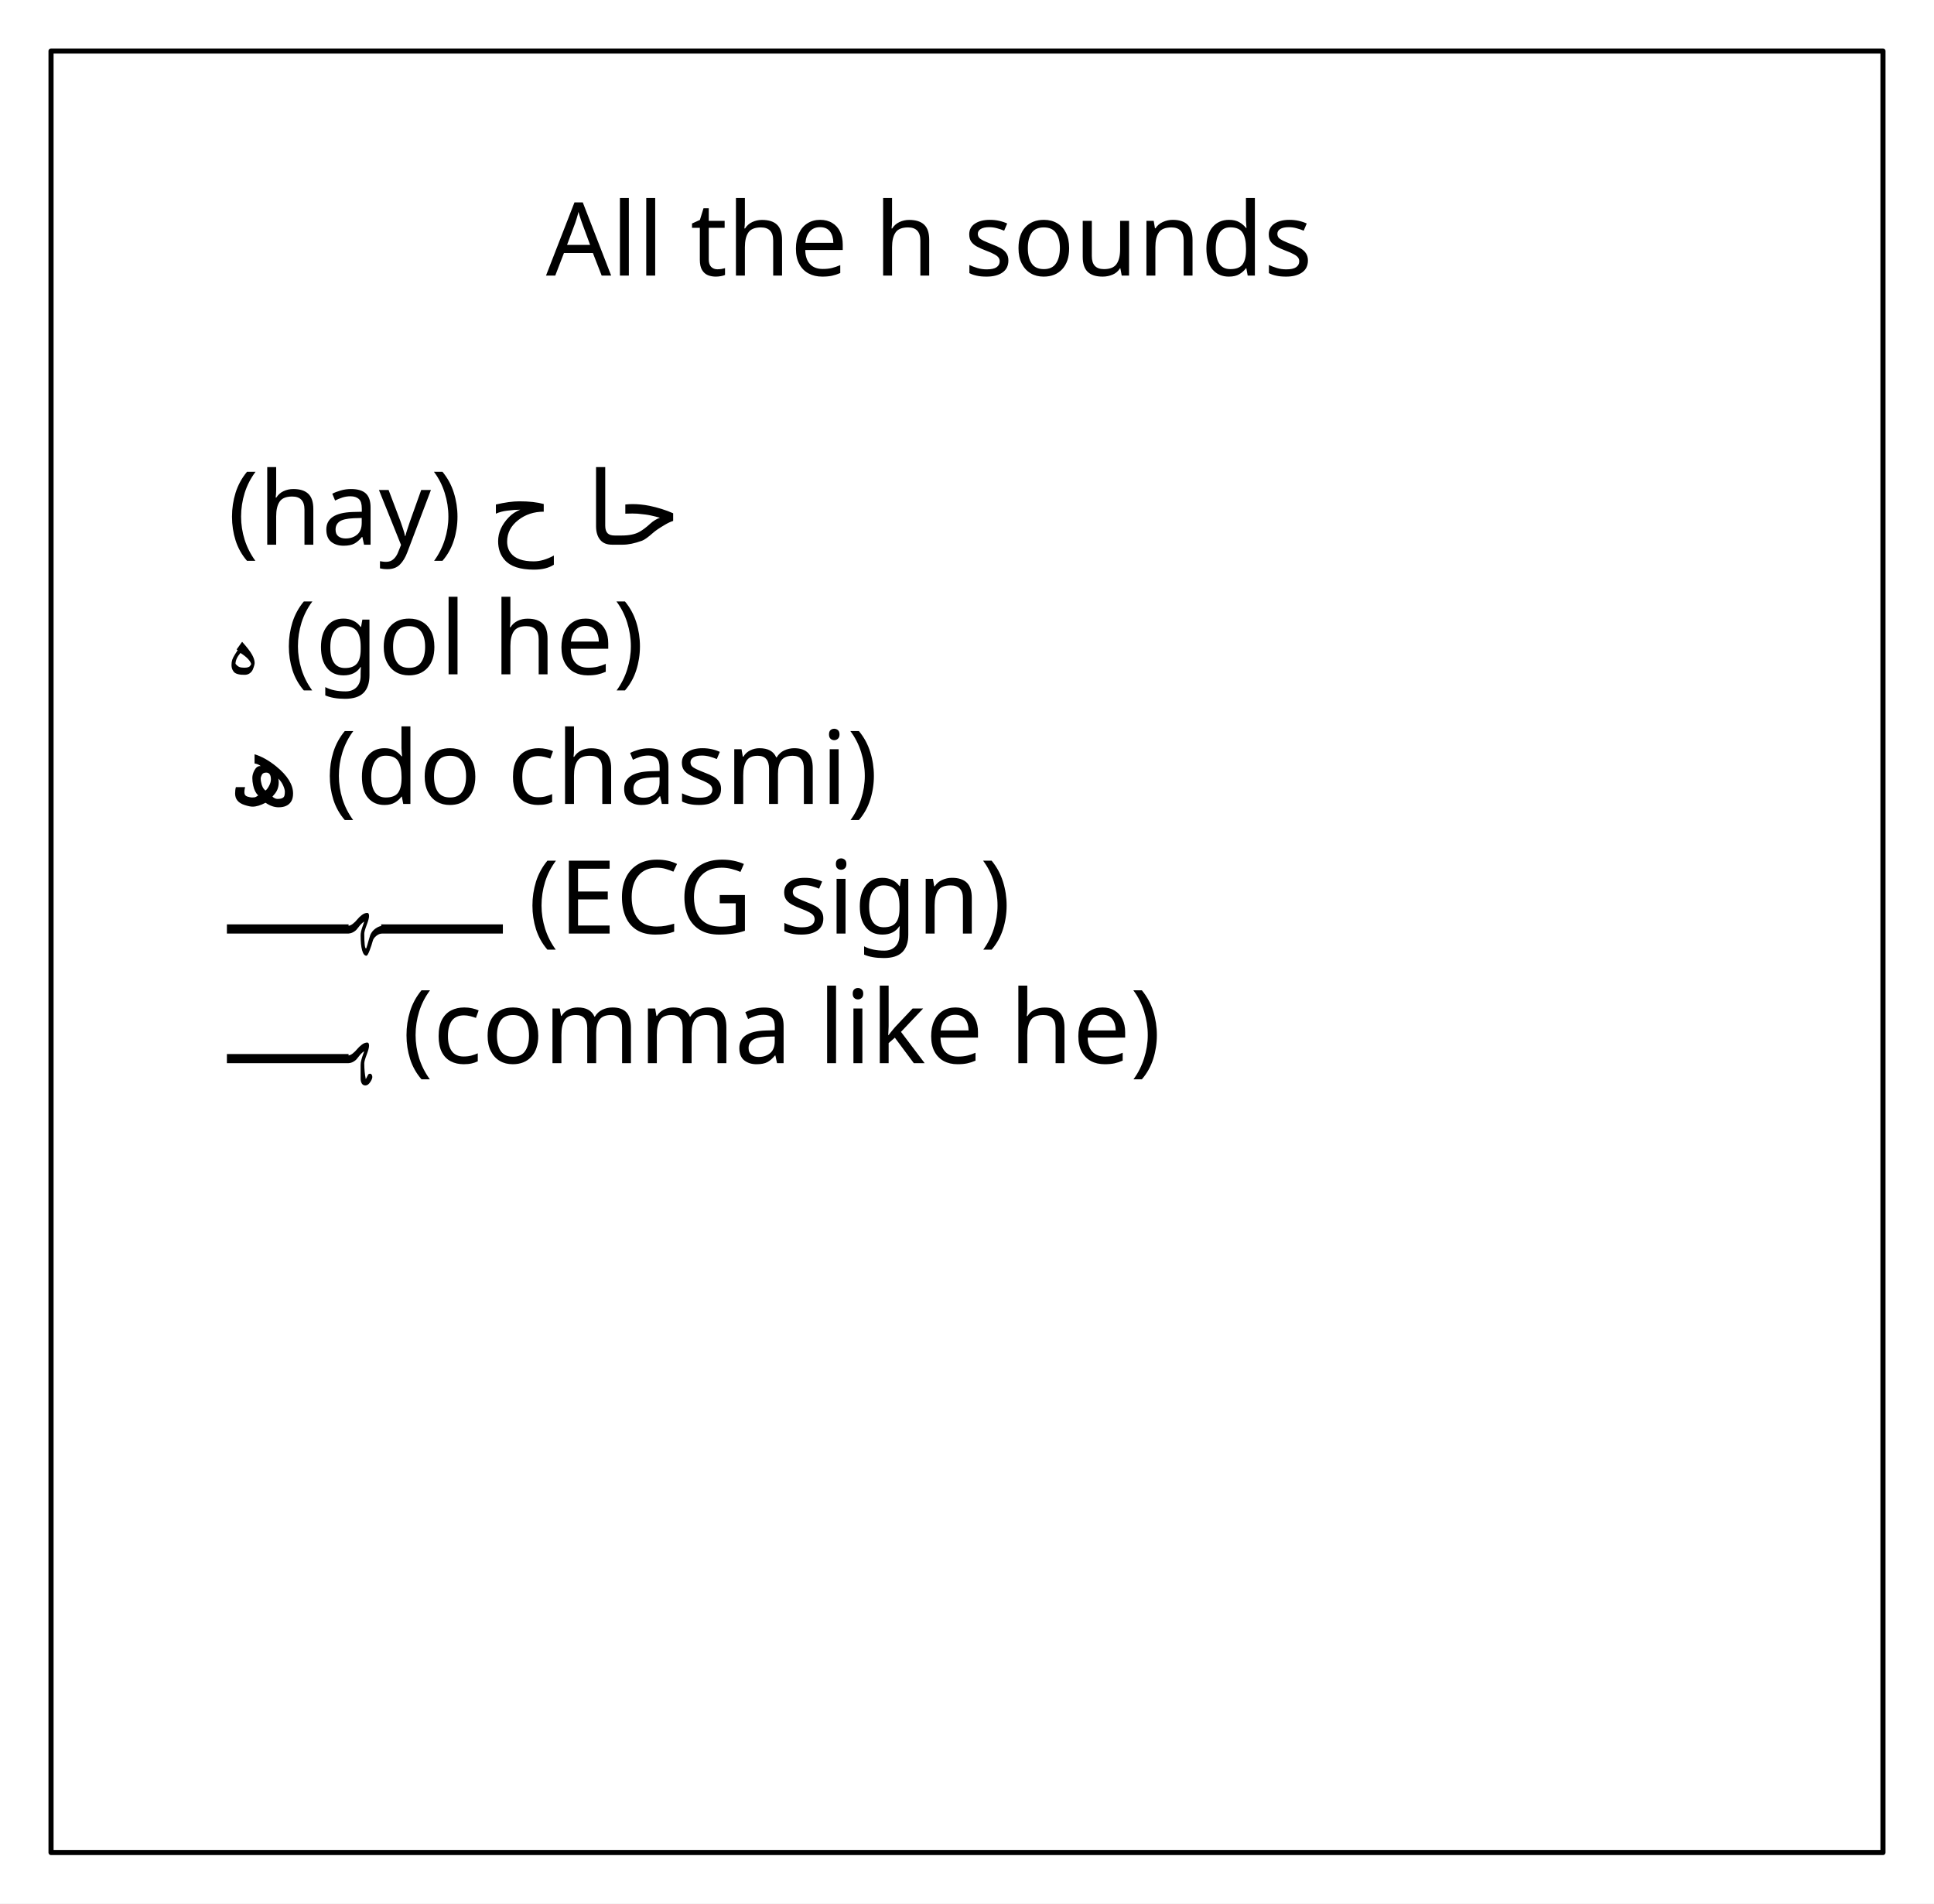
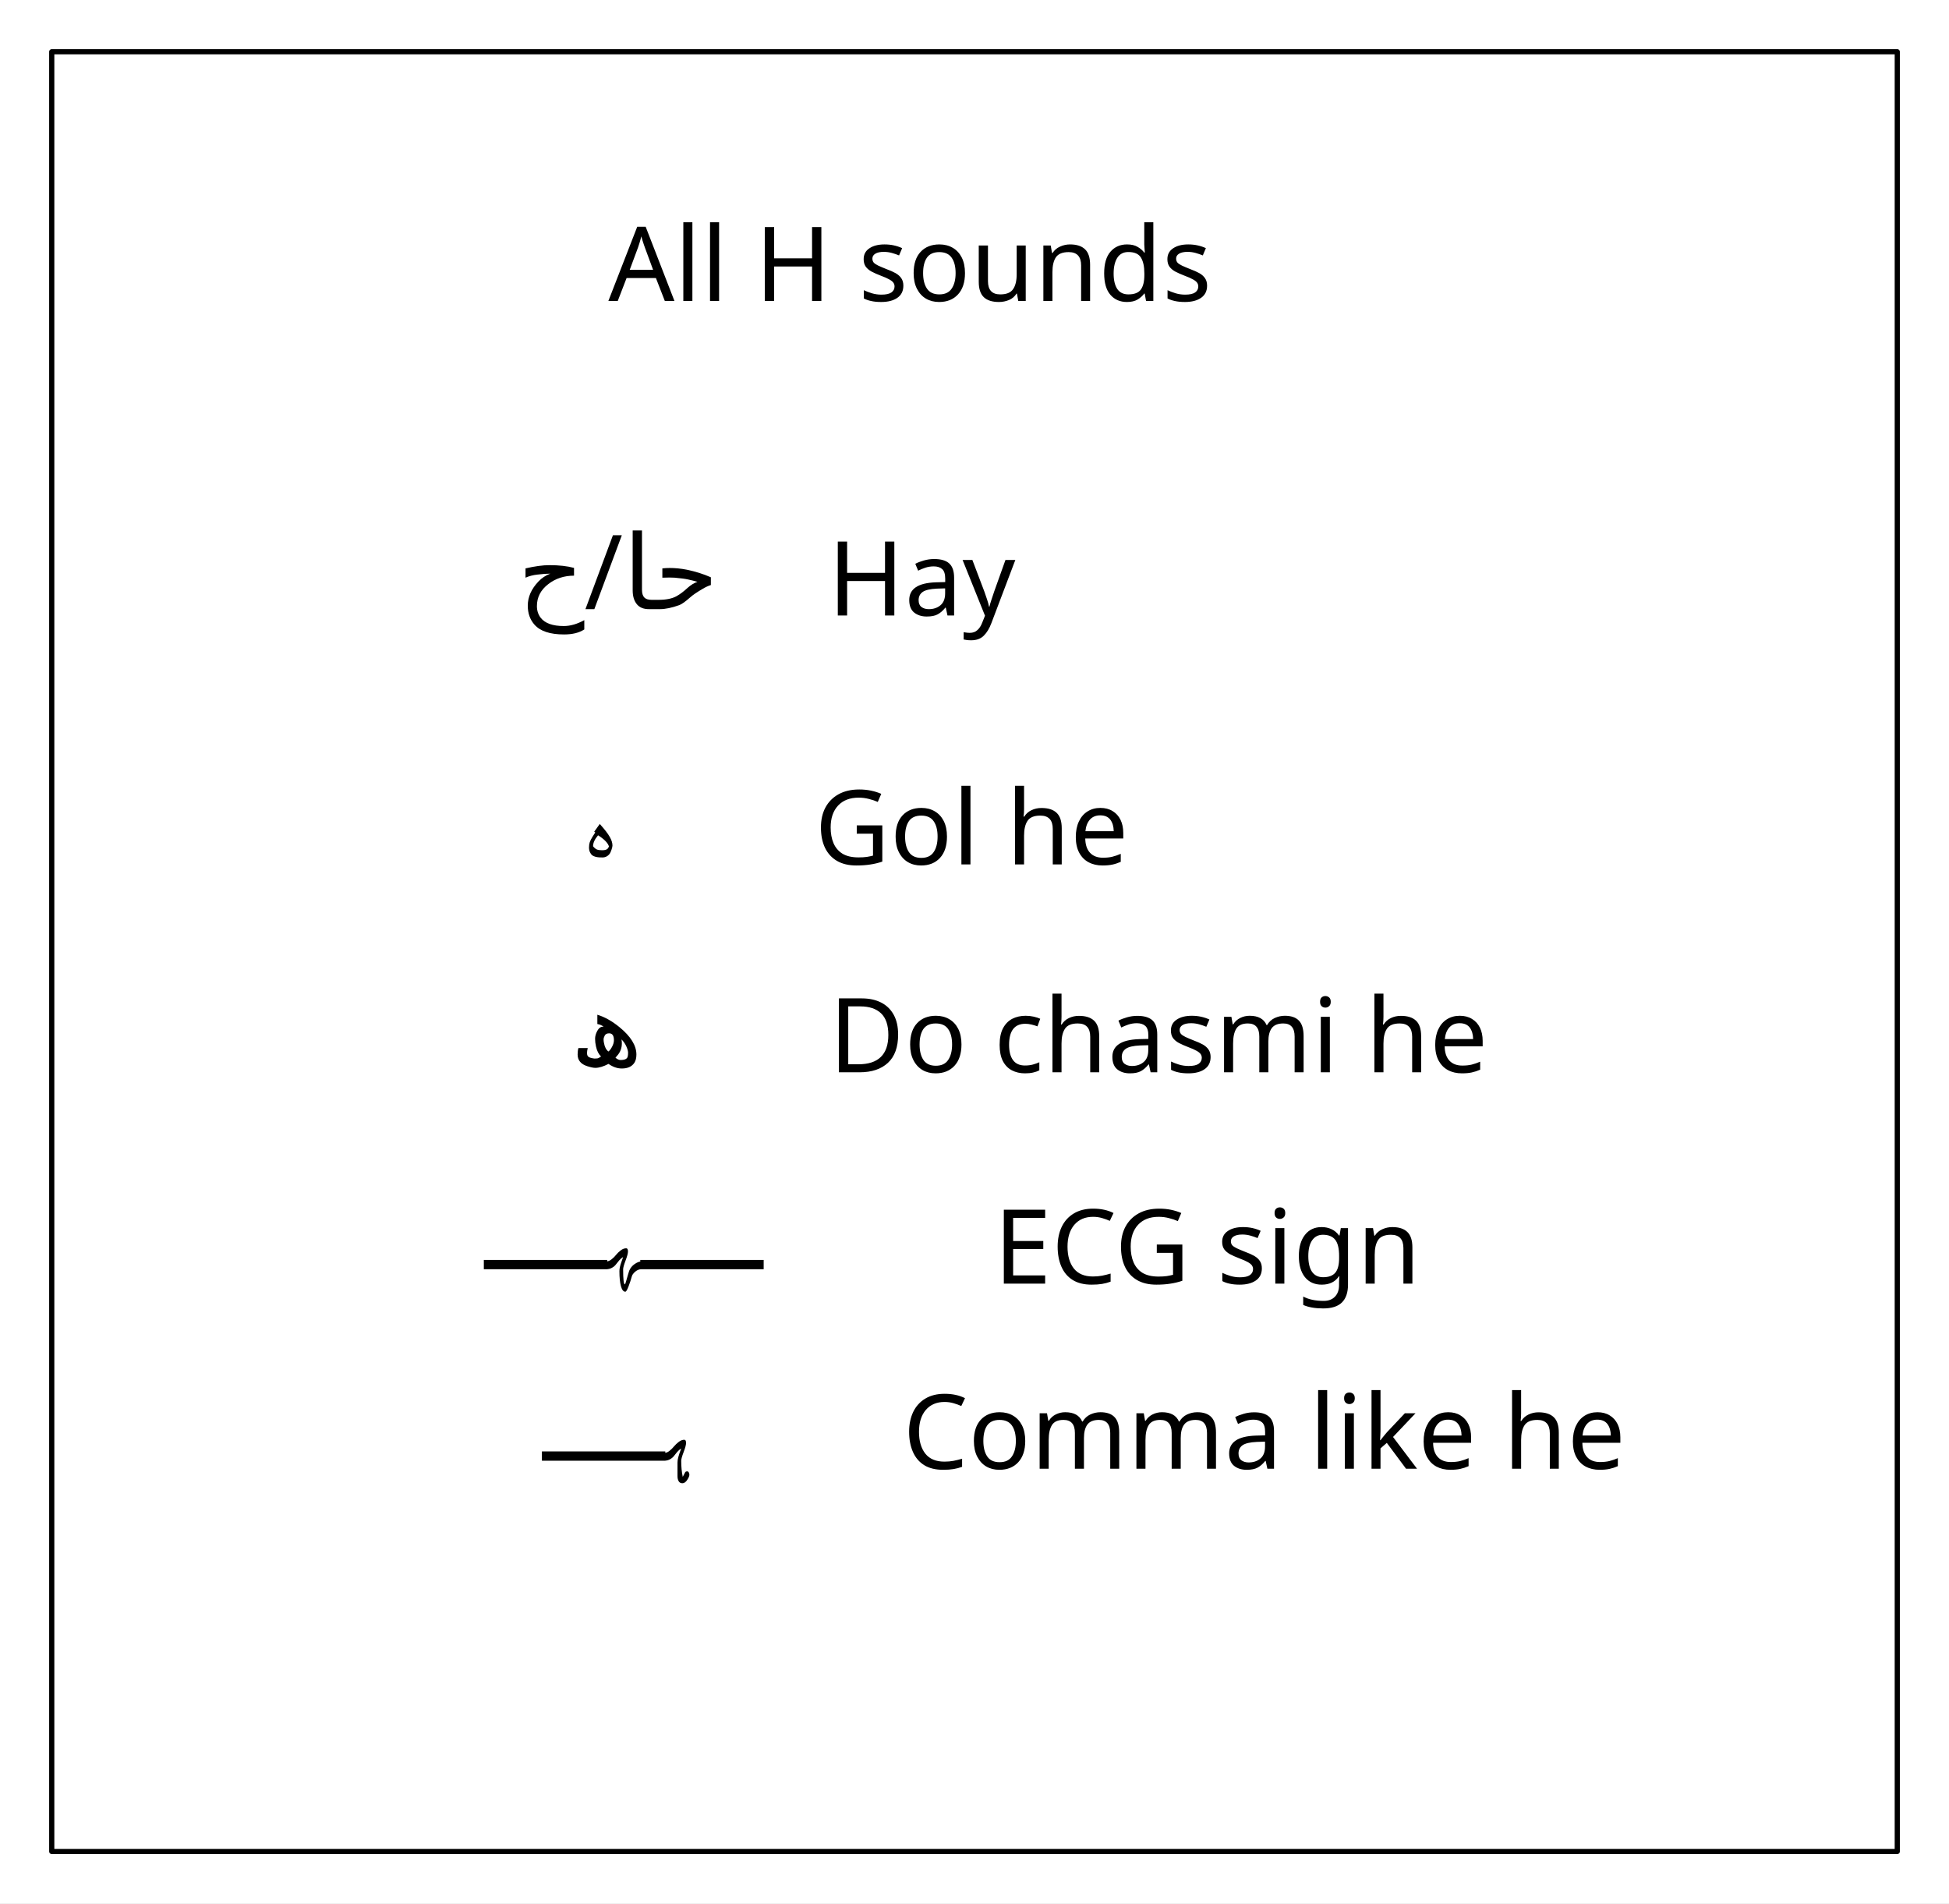
- <svg xmlns="http://www.w3.org/2000/svg" version="1.1" viewBox="0 0 379 373" width="379" height="373">
+ <svg xmlns="http://www.w3.org/2000/svg" version="1.1" viewBox="0 0 376.667 367.778" width="376.667" height="367.778">
  <defs>
    <style>
      @font-face {
        font-family: "Virgil";
        src: url("https://excalidraw.com/Virgil.woff2");
      }
      @font-face {
        font-family: "Cascadia";
        src: url("https://excalidraw.com/Cascadia.woff2");
      }
    </style>
  </defs>
-   <rect x="0" y="0" width="379" height="373" fill="#ffffff" />
-   <g stroke-linecap="round" transform="translate(10 10) rotate(0 179.5 176.5)">
-     <path d="M0 0 C120.6 0, 241.21 0, 359 0 M0 0 C140 0, 280.01 0, 359 0 M359 0 C359 127.06, 359 254.12, 359 353 M359 0 C359 109.59, 359 219.18, 359 353 M359 353 C281.93 353, 204.86 353, 0 353 M359 353 C242.88 353, 126.76 353, 0 353 M0 353 C0 269.01, 0 185.03, 0 0 M0 353 C0 242.57, 0 132.14, 0 0" stroke="#000000" stroke-width="1" fill="none" />
+   <rect x="0" y="0" width="376.667" height="367.778" fill="#ffffff" />
+   <g stroke-linecap="round" transform="translate(10 10) rotate(0 178.3333 173.8889)">
+     <path d="M0 0 C0 0, 0 0, 0 0 M0 0 C0 0, 0 0, 0 0 M-0.26 6.4 C1.05 4.89, 2.35 3.39, 4.99 0.36 M-0.26 6.4 C1.04 4.9, 2.34 3.4, 4.99 0.36 M0.13 12.04 C2.38 9.46, 4.62 6.87, 10.63 -0.03 M0.13 12.04 C3.53 8.13, 6.93 4.22, 10.63 -0.03 M-0.13 18.44 C5.89 11.52, 11.9 4.6, 15.62 0.33 M-0.13 18.44 C4.73 12.85, 9.59 7.26, 15.62 0.33 M0.27 24.08 C4.47 19.24, 8.68 14.41, 21.26 -0.07 M0.27 24.08 C7.87 15.34, 15.47 6.59, 21.26 -0.07 M0 30.48 C8.41 20.81, 16.81 11.15, 26.25 0.29 M0 30.48 C7.01 22.42, 14.01 14.37, 26.25 0.29 M-0.26 36.88 C6.79 28.78, 13.83 20.67, 31.89 -0.1 M-0.26 36.88 C7.95 27.43, 16.16 17.99, 31.89 -0.1 M0.14 42.52 C11.97 28.91, 23.81 15.29, 36.88 0.26 M0.14 42.52 C12.59 28.2, 25.04 13.88, 36.88 0.26 M-0.12 48.92 C9.45 37.9, 19.03 26.89, 42.52 -0.14 M-0.12 48.92 C14.18 32.46, 28.49 16, 42.52 -0.14 M0.27 54.56 C10.34 42.98, 20.4 31.41, 47.51 0.22 M0.27 54.56 C19.07 32.93, 37.87 11.31, 47.51 0.22 M0.01 60.96 C15.32 43.35, 30.63 25.73, 53.15 -0.17 M0.01 60.96 C12.89 46.14, 25.77 31.33, 53.15 -0.17 M-0.25 67.36 C16.42 48.18, 33.09 29, 58.14 0.19 M-0.25 67.36 C15.84 48.85, 31.92 30.34, 58.14 0.19 M0.14 73 C19.14 51.15, 38.13 29.3, 63.78 -0.21 M0.14 73 C14.38 56.62, 28.62 40.24, 63.78 -0.21 M-0.12 79.4 C27.39 47.76, 54.89 16.11, 68.77 0.15 M-0.12 79.4 C17.83 58.75, 35.78 38.1, 68.77 0.15 M0.28 85.04 C19.66 62.74, 39.04 40.45, 74.41 -0.24 M0.28 85.04 C17.7 64.99, 35.13 44.95, 74.41 -0.24 M0.01 91.44 C22.34 65.75, 44.67 40.06, 79.4 0.12 M0.01 91.44 C31.76 54.91, 63.51 18.39, 79.4 0.12 M-0.25 97.84 C16.82 78.21, 33.88 58.58, 85.04 -0.28 M-0.25 97.84 C20.19 74.32, 40.63 50.81, 85.04 -0.28 M0.15 103.48 C20.43 80.15, 40.71 56.82, 90.03 0.08 M0.15 103.48 C35.96 62.28, 71.77 21.08, 90.03 0.08 M-0.11 109.88 C24.26 81.83, 48.64 53.79, 95.67 -0.31 M-0.11 109.88 C29.45 75.87, 59.01 41.86, 95.67 -0.31 M0.28 115.52 C39.79 70.07, 79.3 24.62, 100.66 0.05 M0.28 115.52 C32.26 78.73, 64.24 41.95, 100.66 0.05 M0.02 121.92 C40.64 75.19, 81.26 28.46, 106.3 -0.34 M0.02 121.92 C34.13 82.68, 68.24 43.44, 106.3 -0.34 M-0.24 128.32 C34.75 88.06, 69.74 47.81, 111.29 0.02 M-0.24 128.32 C31.06 92.31, 62.36 56.29, 111.29 0.02 M0.15 133.96 C30.08 99.53, 60.01 65.1, 116.27 0.38 M0.15 133.96 C30.73 98.79, 61.3 63.62, 116.27 0.38 M-0.11 140.36 C46.47 86.78, 93.04 33.2, 121.92 -0.02 M-0.11 140.36 C44.17 89.42, 88.45 38.48, 121.92 -0.02 M0.29 146 C47.5 91.69, 94.71 37.38, 126.91 0.34 M0.29 146 C42.1 97.9, 83.92 49.79, 126.91 0.34 M0.02 152.4 C47.77 97.47, 95.52 42.54, 132.55 -0.05 M0.02 152.4 C39.93 106.49, 79.84 60.58, 132.55 -0.05 M-0.24 158.8 C46.13 105.46, 92.5 52.12, 137.54 0.31 M-0.24 158.8 C30.65 123.26, 61.54 87.73, 137.54 0.31 M0.16 164.44 C40.15 118.43, 80.15 72.42, 143.18 -0.09 M0.16 164.44 C55.83 100.4, 111.5 36.35, 143.18 -0.09 M-0.1 170.84 C55.49 106.88, 111.08 42.93, 148.17 0.27 M-0.1 170.84 C37.75 127.29, 75.61 83.74, 148.17 0.27 M0.29 176.48 C52.02 116.97, 103.76 57.46, 153.81 -0.12 M0.29 176.48 C58.44 109.58, 116.6 42.68, 153.81 -0.12 M0.03 182.88 C36.76 140.62, 73.5 98.36, 158.8 0.24 M0.03 182.88 C38.39 138.75, 76.74 94.63, 158.8 0.24 M-0.23 189.27 C65.1 114.12, 130.42 38.97, 164.44 -0.16 M-0.23 189.27 C62.21 117.44, 124.65 45.62, 164.44 -0.16 M0.16 194.92 C45.25 143.05, 90.34 91.18, 169.43 0.2 M0.16 194.92 C35.51 154.26, 70.85 113.6, 169.43 0.2 M-0.1 201.32 C50.78 142.78, 101.67 84.25, 175.07 -0.19 M-0.1 201.32 C62.54 129.25, 125.18 57.19, 175.07 -0.19 M0.3 206.96 C64.59 133, 128.88 59.03, 180.06 0.17 M0.3 206.96 C52.54 146.86, 104.79 86.76, 180.06 0.17 M0.03 213.36 C58.9 145.64, 117.77 77.92, 185.7 -0.23 M0.03 213.36 C44.43 162.29, 88.82 111.22, 185.7 -0.23 M-0.23 219.75 C37.98 175.8, 76.18 131.85, 190.69 0.13 M-0.23 219.75 C43.39 169.58, 87 119.41, 190.69 0.13 M0.17 225.4 C67.35 148.12, 134.53 70.83, 196.33 -0.26 M0.17 225.4 C40.68 178.8, 81.18 132.2, 196.33 -0.26 M-0.09 231.8 C41.36 184.1, 82.82 136.41, 201.32 0.1 M-0.09 231.8 C54.6 168.88, 109.29 105.97, 201.32 0.1 M0.3 237.44 C62.27 166.15, 124.24 94.86, 206.96 -0.3 M0.3 237.44 C41.73 189.78, 83.15 142.12, 206.96 -0.3 M0.04 243.84 C43.28 194.09, 86.53 144.34, 211.95 0.06 M0.04 243.84 C58.72 176.33, 117.4 108.82, 211.95 0.06 M-0.22 250.23 C62.86 177.66, 125.95 105.09, 217.59 -0.33 M-0.22 250.23 C47.57 195.25, 95.37 140.27, 217.59 -0.33 M0.17 255.88 C76.08 168.55, 151.99 81.23, 222.58 0.03 M0.17 255.88 C46.76 202.28, 93.35 148.68, 222.58 0.03 M-0.09 262.27 C63.68 188.92, 127.45 115.56, 228.22 -0.36 M-0.09 262.27 C50.07 204.57, 100.23 146.87, 228.22 -0.36 M0.3 267.92 C89.08 165.79, 177.86 63.67, 233.21 0 M0.3 267.92 C56.65 203.1, 112.99 138.29, 233.21 0 M0.04 274.32 C48.54 218.53, 97.04 162.73, 238.19 0.36 M0.04 274.32 C51.33 215.32, 102.61 156.32, 238.19 0.36 M-0.22 280.71 C49.7 223.29, 99.61 165.87, 243.84 -0.04 M-0.22 280.71 C61.94 209.21, 124.1 137.7, 243.84 -0.04 M0.18 286.36 C65.96 210.68, 131.74 135.01, 248.82 0.32 M0.18 286.36 C94.23 178.16, 188.28 69.96, 248.82 0.32 M-0.08 292.75 C78.66 202.17, 157.41 111.58, 254.47 -0.07 M-0.08 292.75 C85.48 194.33, 171.04 95.9, 254.47 -0.07 M0.31 298.4 C60.22 229.48, 120.13 160.56, 259.45 0.29 M0.31 298.4 C87.95 197.58, 175.58 96.77, 259.45 0.29 M0.05 304.8 C82.45 210, 164.86 115.21, 265.1 -0.11 M0.05 304.8 C74.88 218.71, 149.71 132.63, 265.1 -0.11 M-0.21 311.19 C91.64 205.53, 183.49 99.87, 270.08 0.25 M-0.21 311.19 C76.17 223.32, 152.56 135.45, 270.08 0.25 M0.18 316.84 C66.74 240.27, 133.3 163.7, 275.73 -0.14 M0.18 316.84 C82.09 222.62, 163.99 128.4, 275.73 -0.14 M-0.08 323.23 C110.53 195.99, 221.15 68.74, 280.71 0.22 M-0.08 323.23 C72.05 240.26, 144.18 157.28, 280.71 0.22 M0.31 328.88 C72.08 246.32, 143.84 163.77, 286.36 -0.18 M0.31 328.88 C84.01 232.59, 167.71 136.31, 286.36 -0.18 M0.05 335.27 C77.02 246.73, 153.99 158.19, 291.34 0.18 M0.05 335.27 C77 246.76, 153.94 158.24, 291.34 0.18 M-0.21 341.67 C90.64 237.17, 181.48 132.66, 296.99 -0.21 M-0.21 341.67 C115.1 209.03, 230.4 76.39, 296.99 -0.21 M0.19 347.32 C117.45 212.41, 234.72 77.51, 301.97 0.15 M0.19 347.32 C110.46 220.46, 220.73 93.61, 301.97 0.15 M3.21 349.94 C91.45 248.42, 179.7 146.91, 307.62 -0.25 M3.21 349.94 C67.35 276.15, 131.49 202.36, 307.62 -0.25 M8.19 350.3 C91 255.04, 173.8 159.79, 312.6 0.11 M8.19 350.3 C123.68 217.45, 239.16 84.6, 312.6 0.11 M13.18 350.66 C106.12 243.74, 199.07 136.82, 318.25 -0.28 M13.18 350.66 C133.99 211.68, 254.8 72.71, 318.25 -0.28 M18.82 350.27 C136.56 214.82, 254.31 79.37, 323.23 0.08 M18.82 350.27 C135.31 216.26, 251.8 82.26, 323.23 0.08 M23.81 350.63 C136.18 221.35, 248.56 92.08, 328.88 -0.31 M23.81 350.63 C111.32 249.96, 198.83 149.29, 328.88 -0.31 M29.45 350.23 C112.35 254.87, 195.25 159.5, 333.86 0.05 M29.45 350.23 C93.28 276.8, 157.12 203.37, 333.86 0.05 M34.44 350.59 C130.98 239.53, 227.53 128.47, 339.51 -0.35 M34.44 350.59 C105.84 268.45, 177.24 186.32, 339.51 -0.35 M40.08 350.2 C111.69 267.82, 183.3 185.44, 344.49 0.01 M40.08 350.2 C147.43 226.7, 254.78 103.21, 344.49 0.01 M45.07 350.56 C136.91 244.9, 228.76 139.25, 349.48 0.37 M45.07 350.56 C135.24 246.83, 225.41 143.1, 349.48 0.37 M50.71 350.16 C126.62 262.84, 202.52 175.52, 355.12 -0.02 M50.71 350.16 C130.34 258.56, 209.96 166.97, 355.12 -0.02 M55.7 350.52 C144.81 248.02, 233.91 145.51, 358.8 1.85 M55.7 350.52 C158.69 232.05, 261.67 113.58, 358.8 1.85 M61.34 350.13 C137.31 262.73, 213.29 175.33, 358.54 8.24 M61.34 350.13 C133.94 266.61, 206.54 183.1, 358.54 8.24 M66.33 350.49 C177.63 222.45, 288.93 94.42, 358.93 13.89 M66.33 350.49 C165.52 236.38, 264.71 122.28, 358.93 13.89 M71.97 350.09 C147.16 263.59, 222.36 177.1, 358.67 20.28 M71.97 350.09 C177.03 229.24, 282.09 108.38, 358.67 20.28 M76.96 350.45 C151.76 264.4, 226.57 178.35, 359.07 25.93 M76.96 350.45 C154.79 260.92, 232.63 171.38, 359.07 25.93 M82.6 350.06 C150.17 272.33, 217.73 194.61, 358.8 32.33 M82.6 350.06 C179.69 238.37, 276.78 126.69, 358.8 32.33 M87.59 350.42 C187.79 235.15, 287.98 119.89, 358.54 38.72 M87.59 350.42 C152.72 275.49, 217.86 200.57, 358.54 38.72 M93.23 350.02 C158.4 275.06, 223.57 200.09, 358.94 44.37 M93.23 350.02 C167.83 264.21, 242.43 178.39, 358.94 44.37 M98.22 350.38 C184.93 250.63, 271.65 150.88, 358.68 50.76 M98.22 350.38 C184.2 251.48, 270.18 152.57, 358.68 50.76 M103.86 349.99 C173.77 269.57, 243.67 189.16, 359.07 56.41 M103.86 349.99 C178.71 263.89, 253.56 177.79, 359.07 56.41 M108.85 350.35 C186.43 261.1, 264.02 171.85, 358.81 62.81 M108.85 350.35 C196.48 249.54, 284.11 148.73, 358.81 62.81 M114.49 349.95 C165.13 291.7, 215.78 233.44, 358.55 69.2 M114.49 349.95 C184.28 269.67, 254.08 189.38, 358.55 69.2 M119.48 350.31 C185.38 274.5, 251.28 198.69, 358.94 74.85 M119.48 350.31 C194.94 263.51, 270.39 176.71, 358.94 74.85 M125.12 349.92 C192.89 271.96, 260.66 194, 358.68 81.24 M125.12 349.92 C175 292.55, 224.87 235.18, 358.68 81.24 M130.11 350.28 C202.83 266.63, 275.54 182.98, 359.07 86.89 M130.11 350.28 C209.05 259.46, 288 168.65, 359.07 86.89 M135.1 350.64 C187.26 290.63, 239.43 230.62, 358.81 93.28 M135.1 350.64 C222.01 250.66, 308.93 150.67, 358.81 93.28 M140.74 350.25 C215.87 263.82, 291 177.39, 358.55 99.68 M140.74 350.25 C221.02 257.9, 301.3 165.54, 358.55 99.68 M145.73 350.61 C212.9 273.33, 280.08 196.05, 358.95 105.33 M145.73 350.61 C227.01 257.1, 308.3 163.59, 358.95 105.33 M151.37 350.21 C230.53 259.15, 309.69 168.09, 358.69 111.72 M151.37 350.21 C197.64 296.98, 243.91 243.75, 358.69 111.72 M156.36 350.57 C213.42 284.93, 270.48 219.29, 359.08 117.37 M156.36 350.57 C221.19 275.99, 286.03 201.4, 359.08 117.37 M162 350.18 C215.15 289.04, 268.3 227.9, 358.82 123.76 M162 350.18 C231.52 270.2, 301.04 190.23, 358.82 123.76 M166.99 350.54 C213.98 296.48, 260.96 242.43, 358.56 130.16 M166.99 350.54 C241.75 264.53, 316.52 178.52, 358.56 130.16 M172.63 350.14 C241.29 271.15, 309.96 192.16, 358.95 135.8 M172.63 350.14 C230.58 283.48, 288.52 216.83, 358.95 135.8 M177.62 350.5 C247.61 269.98, 317.6 189.47, 358.69 142.2 M177.62 350.5 C238.53 280.44, 299.43 210.37, 358.69 142.2 M183.26 350.11 C227.82 298.85, 272.38 247.58, 359.08 147.85 M183.26 350.11 C228.4 298.18, 273.54 246.26, 359.08 147.85 M188.25 350.47 C231.32 300.92, 274.39 251.37, 358.82 154.24 M188.25 350.47 C249.6 279.89, 310.95 209.31, 358.82 154.24 M193.89 350.07 C229.81 308.75, 265.73 267.44, 358.56 160.64 M193.89 350.07 C236.44 301.13, 278.99 252.18, 358.56 160.64 M198.88 350.43 C240.11 303, 281.35 255.56, 358.96 166.28 M198.88 350.43 C234.03 310, 269.18 269.56, 358.96 166.28 M204.52 350.04 C262.04 283.87, 319.56 217.7, 358.69 172.68 M204.52 350.04 C264.92 280.55, 325.33 211.07, 358.69 172.68 M209.51 350.4 C266.86 284.42, 324.21 218.44, 359.09 178.33 M209.51 350.4 C259.37 293.04, 309.23 235.68, 359.09 178.33 M215.15 350 C264.87 292.81, 314.59 235.62, 358.83 184.72 M215.15 350 C249.71 310.24, 284.28 270.48, 358.83 184.72 M220.14 350.36 C258.73 305.97, 297.33 261.57, 358.57 191.12 M220.14 350.36 C258.33 306.43, 296.53 262.49, 358.57 191.12 M225.78 349.97 C276.64 291.46, 327.5 232.95, 358.96 196.76 M225.78 349.97 C278.54 289.28, 331.29 228.59, 358.96 196.76 M230.77 350.33 C276.79 297.39, 322.8 244.45, 358.7 203.16 M230.77 350.33 C266.61 309.09, 302.46 267.86, 358.7 203.16 M236.41 349.94 C266.19 315.68, 295.97 281.43, 359.09 208.8 M236.41 349.94 C280.3 299.45, 324.18 248.97, 359.09 208.8 M241.4 350.3 C277.72 308.51, 314.05 266.72, 358.83 215.2 M241.4 350.3 C280.95 304.79, 320.51 259.29, 358.83 215.2 M246.39 350.66 C280.92 310.93, 315.45 271.21, 358.57 221.6 M246.39 350.66 C272.46 320.66, 298.53 290.67, 358.57 221.6 M252.03 350.26 C292.45 303.76, 332.88 257.25, 358.97 227.24 M252.03 350.26 C283.49 314.07, 314.96 277.87, 358.97 227.24 M257.02 350.62 C284.84 318.62, 312.65 286.61, 358.7 233.64 M257.02 350.62 C280.92 323.13, 304.82 295.63, 358.7 233.64 M262.66 350.23 C289.99 318.79, 317.32 287.35, 359.1 239.28 M262.66 350.23 C297.25 310.43, 331.85 270.63, 359.1 239.28 M267.65 350.59 C290.78 323.97, 313.92 297.35, 358.84 245.68 M267.65 350.59 C303.06 309.85, 338.47 269.11, 358.84 245.68 M273.29 350.19 C299.74 319.77, 326.18 289.34, 358.58 252.08 M273.29 350.19 C306.92 311.5, 340.56 272.81, 358.58 252.08 M278.28 350.55 C300.79 324.65, 323.31 298.74, 358.97 257.72 M278.28 350.55 C296.25 329.87, 314.23 309.2, 358.97 257.72 M283.92 350.16 C299.63 332.08, 315.35 314, 358.71 264.12 M283.92 350.16 C300.6 330.97, 317.28 311.77, 358.71 264.12 M288.91 350.52 C316.82 318.41, 344.73 286.3, 359.1 269.76 M288.91 350.52 C308.32 328.18, 327.74 305.84, 359.1 269.76 M294.55 350.12 C314 327.75, 333.45 305.37, 358.84 276.16 M294.55 350.12 C315.41 326.12, 336.28 302.12, 358.84 276.16 M299.54 350.48 C321.65 325.04, 343.77 299.6, 358.58 282.56 M299.54 350.48 C322.92 323.58, 346.3 296.68, 358.58 282.56 M305.18 350.09 C325.28 326.96, 345.39 303.83, 358.98 288.2 M305.18 350.09 C323.27 329.28, 341.36 308.46, 358.98 288.2 M310.17 350.45 C329.21 328.54, 348.26 306.62, 358.71 294.6 M310.17 350.45 C321.57 337.33, 332.98 324.21, 358.71 294.6 M315.81 350.05 C332.14 331.27, 348.46 312.49, 359.11 300.24 M315.81 350.05 C331.12 332.44, 346.44 314.82, 359.11 300.24 M320.8 350.41 C334.14 335.07, 347.47 319.72, 358.85 306.64 M320.8 350.41 C334.31 334.87, 347.82 319.33, 358.85 306.64 M326.44 350.02 C337.16 337.69, 347.87 325.36, 358.59 313.04 M326.44 350.02 C333.83 341.52, 341.22 333.02, 358.59 313.04 M331.43 350.38 C341.51 338.78, 351.59 327.18, 358.98 318.68 M331.43 350.38 C340.41 340.05, 349.39 329.71, 358.98 318.68 M337.07 349.99 C342.06 344.25, 347.05 338.51, 358.72 325.08 M337.07 349.99 C343.04 343.12, 349.01 336.25, 358.72 325.08 M342.06 350.35 C346.7 345, 351.35 339.65, 359.11 330.72 M342.06 350.35 C345.89 345.93, 349.73 341.51, 359.11 330.72 M347.7 349.95 C351.3 345.8, 354.91 341.66, 358.85 337.12 M347.7 349.95 C351.72 345.33, 355.74 340.71, 358.85 337.12 M352.69 350.31 C354.58 348.13, 356.48 345.95, 358.59 343.52 M352.69 350.31 C354.68 348.02, 356.67 345.73, 358.59 343.52" stroke="#fff" stroke-width="0.5" fill="none" />
+     <path d="M0 0 C129.92 0, 259.84 0, 356.67 0 M0 0 C119.36 0, 238.72 0, 356.67 0 M356.67 0 C356.67 70.63, 356.67 141.26, 356.67 347.78 M356.67 0 C356.67 86.28, 356.67 172.56, 356.67 347.78 M356.67 347.78 C247.1 347.78, 137.53 347.78, 0 347.78 M356.67 347.78 C277.27 347.78, 197.88 347.78, 0 347.78 M0 347.78 C0 232.74, 0 117.7, 0 0 M0 347.78 C0 268.46, 0 189.14, 0 0" stroke="#000000" stroke-width="1" fill="none" />
  </g>
-   <g transform="translate(107 36) rotate(0 81 12.5)">
-     <text x="0" y="18" font-family="Virgil, Segoe UI Emoji" font-size="20px" fill="#000000" text-anchor="start" style="white-space: pre;" direction="ltr">All the h sounds</text>
+   <g transform="translate(115.3779 40.15409) rotate(0 60.5 12.5)">
+     <text x="60.5" y="18" font-family="Virgil, Segoe UI Emoji" font-size="20px" fill="#000000" text-anchor="middle" style="white-space: pre;" direction="ltr">All H sounds</text>
  </g>
-   <g transform="translate(44.66667 88.33333) rotate(0 113.5 63.5)">
-     <text x="0" y="18.4" font-family="Virgil, Segoe UI Emoji" font-size="20px" fill="#000000" text-anchor="start" style="white-space: pre;" direction="ltr">  (hay)  حا ح</text>
-     <text x="0" y="43.8" font-family="Virgil, Segoe UI Emoji" font-size="20px" fill="#000000" text-anchor="start" style="white-space: pre;" direction="ltr">ہ (gol he)</text>
-     <text x="0" y="69.2" font-family="Virgil, Segoe UI Emoji" font-size="20px" fill="#000000" text-anchor="start" style="white-space: pre;" direction="ltr">ھ (do chasmi)</text>
-     <text x="0" y="94.6" font-family="Virgil, Segoe UI Emoji" font-size="20px" fill="#000000" text-anchor="start" style="white-space: pre;" direction="ltr">ــــہــــ (ECG sign)</text>
-     <text x="0" y="120" font-family="Virgil, Segoe UI Emoji" font-size="20px" fill="#000000" text-anchor="start" style="white-space: pre;" direction="ltr"> ہــــ (comma like he)</text>
+   <g transform="translate(98.4335 98.70965) rotate(0 21 13)">
+     <text x="21" y="19" font-family="Virgil, Segoe UI Emoji" font-size="20px" fill="#000000" text-anchor="middle" style="white-space: pre;" direction="rtl">حا​​/ح​​</text>
+   </g>
+   <g transform="translate(160.6002 100.9319) rotate(0 17.5 12.5)">
+     <text x="17.5" y="18" font-family="Virgil, Segoe UI Emoji" font-size="20px" fill="#000000" text-anchor="middle" style="white-space: pre;" direction="ltr">Hay</text>
+   </g>
+   <g transform="translate(109.6002 147.5985) rotate(0 6.5 12.5)">
+     <text x="6.5" y="18" font-family="Virgil, Segoe UI Emoji" font-size="20px" fill="#000000" text-anchor="middle" style="white-space: pre;" direction="rtl">ہ</text>
+   </g>
+   <g transform="translate(155.7668 149.043) rotate(0 32 12.5)">
+     <text x="32" y="18" font-family="Virgil, Segoe UI Emoji" font-size="20px" fill="#000000" text-anchor="middle" style="white-space: pre;" direction="ltr">Gol he</text>
+   </g>
+   <g transform="translate(109.7113 186.8208) rotate(0 7.5 13)">
+     <text x="7.5" y="19" font-family="Virgil, Segoe UI Emoji" font-size="20px" fill="#000000" text-anchor="middle" style="white-space: pre;" direction="rtl">ھ</text>
+   </g>
+   <g transform="translate(158.8779 189.2096) rotate(0 65 12.5)">
+     <text x="65" y="18" font-family="Virgil, Segoe UI Emoji" font-size="20px" fill="#000000" text-anchor="middle" style="white-space: pre;" direction="ltr">Do chasmi he</text>
+   </g>
+   <g transform="translate(88.9335 264.2652) rotate(0 30.5 12.5)">
+     <text x="30.5" y="18" font-family="Virgil, Segoe UI Emoji" font-size="20px" fill="#000000" text-anchor="middle" style="white-space: pre;" direction="rtl">ہــــ</text>
+   </g>
+   <g transform="translate(176.8224 265.8208) rotate(0 67.5 12.5)">
+     <text x="67.5" y="18" font-family="Virgil, Segoe UI Emoji" font-size="20px" fill="#000000" text-anchor="middle" style="white-space: pre;" direction="ltr">Comma like he</text>
+   </g>
+   <g transform="translate(66.04461 227.2652) rotate(0 54.5 12.5)">
+     <text x="54.5" y="18" font-family="Virgil, Segoe UI Emoji" font-size="20px" fill="#000000" text-anchor="middle" style="white-space: pre;" direction="rtl">ــــہــــ</text>
+   </g>
+   <g transform="translate(189.3224 230.043) rotate(0 44 12.5)">
+     <text x="44" y="18" font-family="Virgil, Segoe UI Emoji" font-size="20px" fill="#000000" text-anchor="middle" style="white-space: pre;" direction="ltr">ECG sign</text>
  </g>
</svg>
